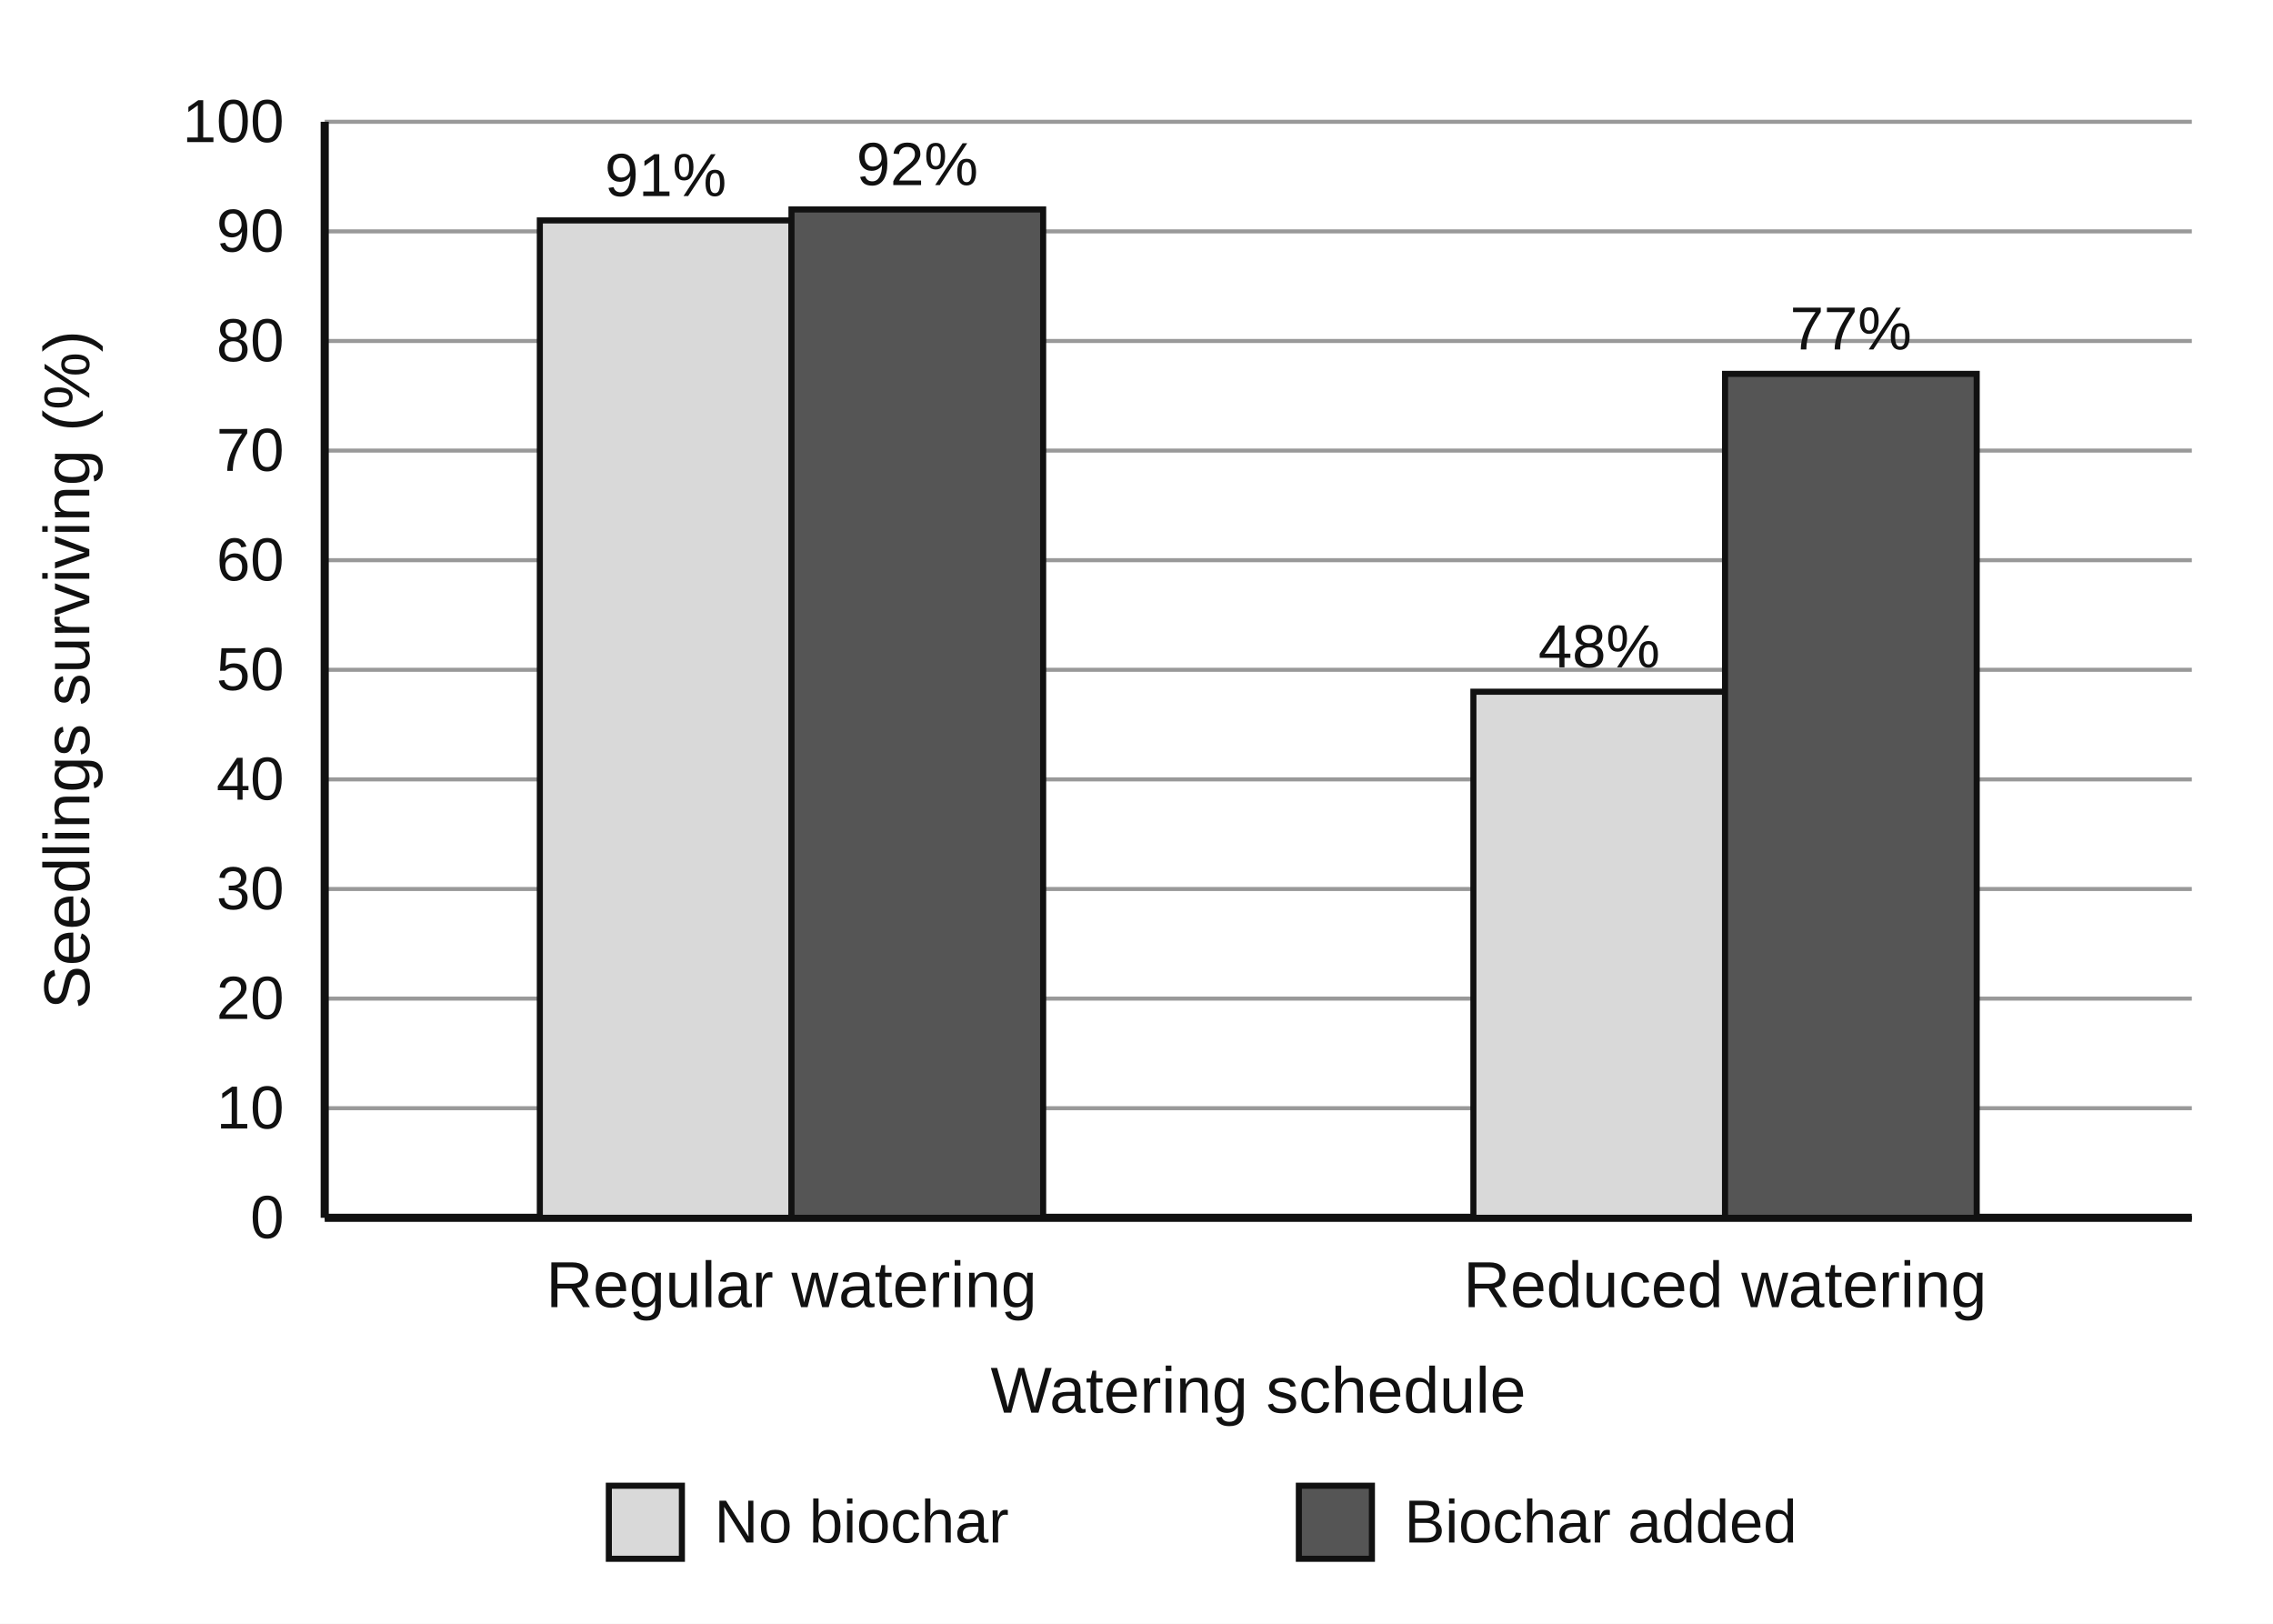
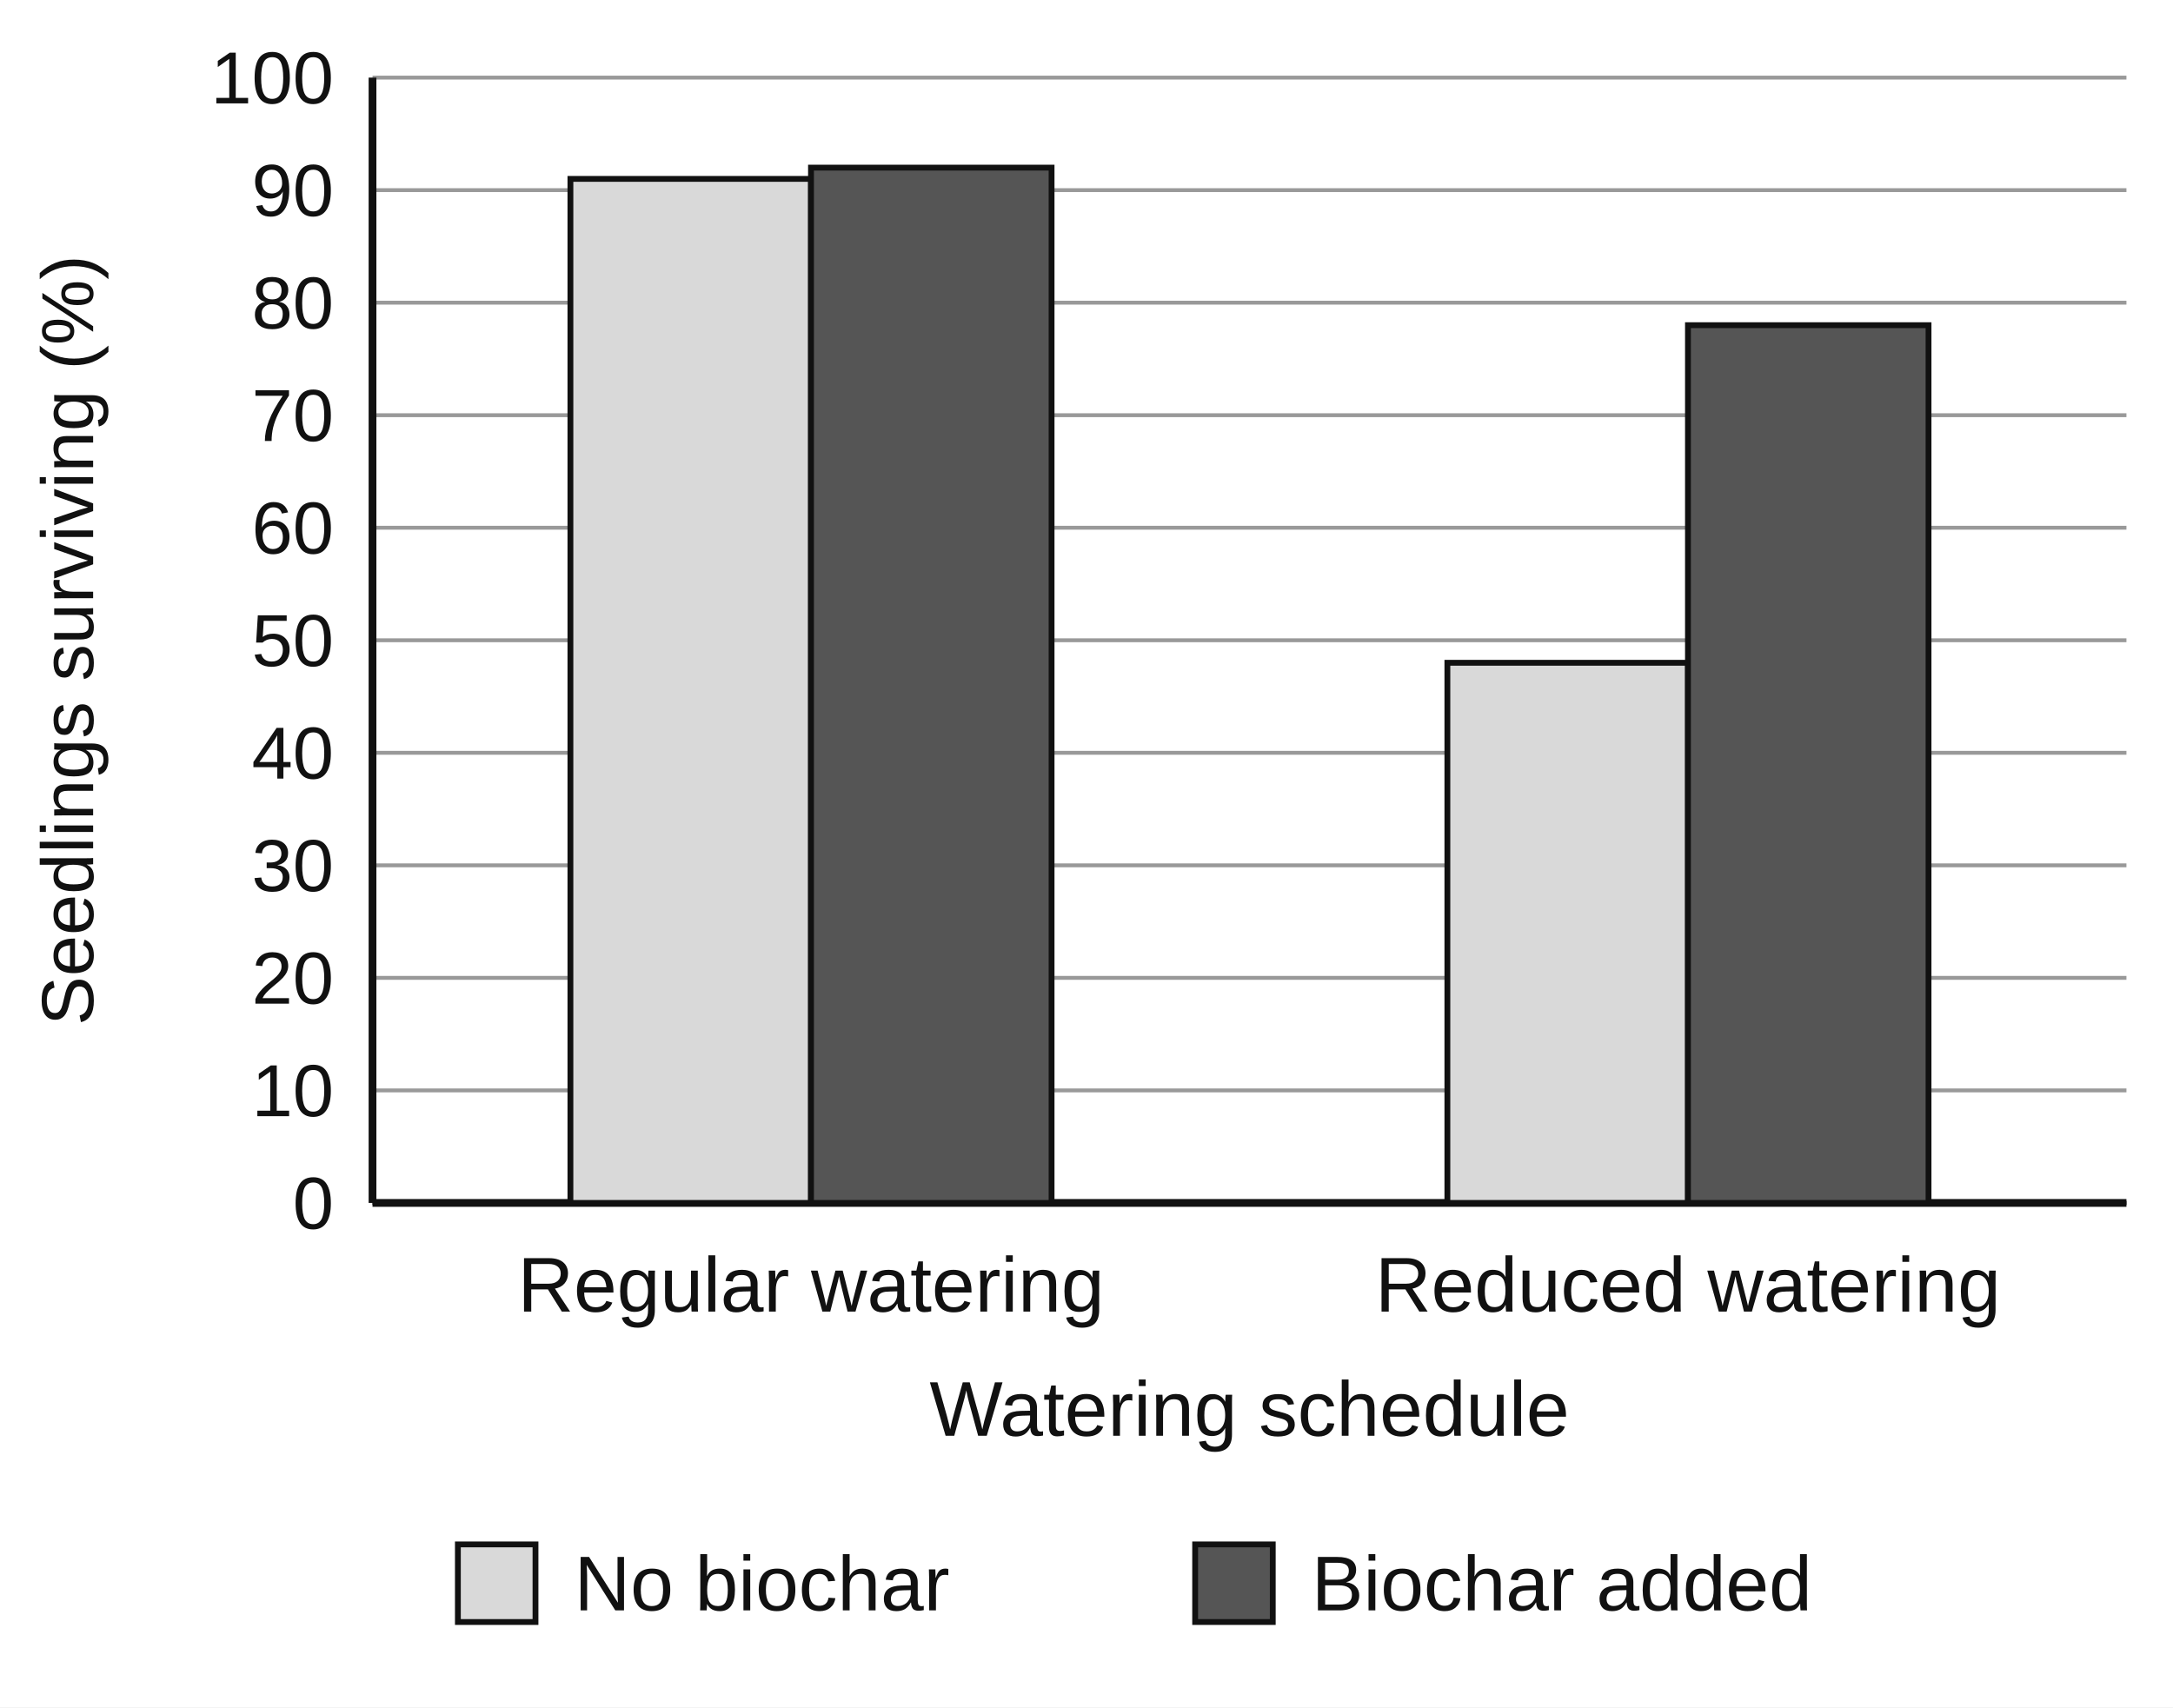
- <svg xmlns="http://www.w3.org/2000/svg" viewBox="0 0 560 400" width="560" height="400">
-   <rect width="560" height="400" fill="#fff" />
-   <line x1="80" y1="300" x2="540" y2="300" stroke="#111" stroke-width="1" />
-   <text x="70" y="305" font-size="15" text-anchor="end" fill="#111" font-family="Arial, Helvetica, sans-serif">0</text>
-   <line x1="80" y1="273" x2="540" y2="273" stroke="#999" stroke-width="1" />
-   <text x="70" y="278" font-size="15" text-anchor="end" fill="#111" font-family="Arial, Helvetica, sans-serif">10</text>
-   <line x1="80" y1="246" x2="540" y2="246" stroke="#999" stroke-width="1" />
-   <text x="70" y="251" font-size="15" text-anchor="end" fill="#111" font-family="Arial, Helvetica, sans-serif">20</text>
-   <line x1="80" y1="219" x2="540" y2="219" stroke="#999" stroke-width="1" />
-   <text x="70" y="224" font-size="15" text-anchor="end" fill="#111" font-family="Arial, Helvetica, sans-serif">30</text>
-   <line x1="80" y1="192" x2="540" y2="192" stroke="#999" stroke-width="1" />
-   <text x="70" y="197" font-size="15" text-anchor="end" fill="#111" font-family="Arial, Helvetica, sans-serif">40</text>
-   <line x1="80" y1="165" x2="540" y2="165" stroke="#999" stroke-width="1" />
-   <text x="70" y="170" font-size="15" text-anchor="end" fill="#111" font-family="Arial, Helvetica, sans-serif">50</text>
-   <line x1="80" y1="138" x2="540" y2="138" stroke="#999" stroke-width="1" />
-   <text x="70" y="143" font-size="15" text-anchor="end" fill="#111" font-family="Arial, Helvetica, sans-serif">60</text>
-   <line x1="80" y1="111" x2="540" y2="111" stroke="#999" stroke-width="1" />
-   <text x="70" y="116" font-size="15" text-anchor="end" fill="#111" font-family="Arial, Helvetica, sans-serif">70</text>
-   <line x1="80" y1="84" x2="540" y2="84" stroke="#999" stroke-width="1" />
-   <text x="70" y="89" font-size="15" text-anchor="end" fill="#111" font-family="Arial, Helvetica, sans-serif">80</text>
-   <line x1="80" y1="57" x2="540" y2="57" stroke="#999" stroke-width="1" />
-   <text x="70" y="62" font-size="15" text-anchor="end" fill="#111" font-family="Arial, Helvetica, sans-serif">90</text>
-   <line x1="80" y1="30" x2="540" y2="30" stroke="#999" stroke-width="1" />
-   <text x="70" y="35" font-size="15" text-anchor="end" fill="#111" font-family="Arial, Helvetica, sans-serif">100</text>
-   <line x1="80" y1="300" x2="80" y2="30" stroke="#111" stroke-width="2" />
-   <line x1="80" y1="300" x2="540" y2="300" stroke="#111" stroke-width="2" />
-   <text x="22" y="165" font-size="16" text-anchor="middle" fill="#111" font-family="Arial, Helvetica, sans-serif" transform="rotate(-90 22 165)">Seedlings surviving (%)</text>
-   <rect x="133" y="54.3" width="62" height="245.7" fill="#d9d9d9" stroke="#111" stroke-width="1.5" />
-   <text x="164" y="48.3" font-size="15" text-anchor="middle" fill="#111" font-family="Arial, Helvetica, sans-serif">91%</text>
-   <rect x="195" y="51.6" width="62" height="248.4" fill="#555" stroke="#111" stroke-width="1.5" />
-   <text x="226" y="45.6" font-size="15" text-anchor="middle" fill="#111" font-family="Arial, Helvetica, sans-serif">92%</text>
-   <text x="195" y="322" font-size="16" text-anchor="middle" fill="#111" font-family="Arial, Helvetica, sans-serif">Regular watering</text>
-   <rect x="363" y="170.4" width="62" height="129.6" fill="#d9d9d9" stroke="#111" stroke-width="1.5" />
-   <text x="394" y="164.4" font-size="15" text-anchor="middle" fill="#111" font-family="Arial, Helvetica, sans-serif">48%</text>
-   <rect x="425" y="92.1" width="62" height="207.9" fill="#555" stroke="#111" stroke-width="1.5" />
-   <text x="456" y="86.1" font-size="15" text-anchor="middle" fill="#111" font-family="Arial, Helvetica, sans-serif">77%</text>
-   <text x="425" y="322" font-size="16" text-anchor="middle" fill="#111" font-family="Arial, Helvetica, sans-serif">Reduced watering</text>
-   <text x="310" y="348" font-size="16" text-anchor="middle" fill="#111" font-family="Arial, Helvetica, sans-serif">Watering schedule</text>
-   <rect x="150" y="366" width="18" height="18" fill="#d9d9d9" stroke="#111" stroke-width="1.5" />
-   <text x="176" y="380" font-size="15" text-anchor="start" fill="#111" font-family="Arial, Helvetica, sans-serif">No biochar</text>
-   <rect x="320" y="366" width="18" height="18" fill="#555" stroke="#111" stroke-width="1.5" />
-   <text x="346" y="380" font-size="15" text-anchor="start" fill="#111" font-family="Arial, Helvetica, sans-serif">Biochar added</text>
+ <svg xmlns="http://www.w3.org/2000/svg" viewBox="0 0 560 440" width="560" height="440">
+   <rect width="560" height="440" fill="#fff" />
+   <line x1="96" y1="310" x2="548" y2="310" stroke="#111" stroke-width="1" />
+   <text x="86" y="316.65" font-size="19" text-anchor="end" fill="#111" font-family="Arial, Helvetica, sans-serif">0</text>
+   <line x1="96" y1="281" x2="548" y2="281" stroke="#999" stroke-width="1" />
+   <text x="86" y="287.65" font-size="19" text-anchor="end" fill="#111" font-family="Arial, Helvetica, sans-serif">10</text>
+   <line x1="96" y1="252" x2="548" y2="252" stroke="#999" stroke-width="1" />
+   <text x="86" y="258.65" font-size="19" text-anchor="end" fill="#111" font-family="Arial, Helvetica, sans-serif">20</text>
+   <line x1="96" y1="223" x2="548" y2="223" stroke="#999" stroke-width="1" />
+   <text x="86" y="229.65" font-size="19" text-anchor="end" fill="#111" font-family="Arial, Helvetica, sans-serif">30</text>
+   <line x1="96" y1="194" x2="548" y2="194" stroke="#999" stroke-width="1" />
+   <text x="86" y="200.65" font-size="19" text-anchor="end" fill="#111" font-family="Arial, Helvetica, sans-serif">40</text>
+   <line x1="96" y1="165" x2="548" y2="165" stroke="#999" stroke-width="1" />
+   <text x="86" y="171.65" font-size="19" text-anchor="end" fill="#111" font-family="Arial, Helvetica, sans-serif">50</text>
+   <line x1="96" y1="136" x2="548" y2="136" stroke="#999" stroke-width="1" />
+   <text x="86" y="142.65" font-size="19" text-anchor="end" fill="#111" font-family="Arial, Helvetica, sans-serif">60</text>
+   <line x1="96" y1="107" x2="548" y2="107" stroke="#999" stroke-width="1" />
+   <text x="86" y="113.65" font-size="19" text-anchor="end" fill="#111" font-family="Arial, Helvetica, sans-serif">70</text>
+   <line x1="96" y1="78" x2="548" y2="78" stroke="#999" stroke-width="1" />
+   <text x="86" y="84.65" font-size="19" text-anchor="end" fill="#111" font-family="Arial, Helvetica, sans-serif">80</text>
+   <line x1="96" y1="49" x2="548" y2="49" stroke="#999" stroke-width="1" />
+   <text x="86" y="55.65" font-size="19" text-anchor="end" fill="#111" font-family="Arial, Helvetica, sans-serif">90</text>
+   <line x1="96" y1="20" x2="548" y2="20" stroke="#999" stroke-width="1" />
+   <text x="86" y="26.65" font-size="19" text-anchor="end" fill="#111" font-family="Arial, Helvetica, sans-serif">100</text>
+   <line x1="96" y1="310" x2="96" y2="20" stroke="#111" stroke-width="2" />
+   <line x1="96" y1="310" x2="548" y2="310" stroke="#111" stroke-width="2" />
+   <text x="24" y="165" font-size="19" text-anchor="middle" fill="#111" font-family="Arial, Helvetica, sans-serif" transform="rotate(-90 24 165)">Seedlings surviving (%)</text>
+   <rect x="147" y="46.1" width="62" height="263.9" fill="#d9d9d9" stroke="#111" stroke-width="1.5" />
+   <rect x="209" y="43.2" width="62" height="266.8" fill="#555" stroke="#111" stroke-width="1.5" />
+   <text x="209" y="338" font-size="20" text-anchor="middle" fill="#111" font-family="Arial, Helvetica, sans-serif">Regular watering</text>
+   <rect x="373" y="170.8" width="62" height="139.2" fill="#d9d9d9" stroke="#111" stroke-width="1.5" />
+   <rect x="435" y="83.8" width="62" height="226.2" fill="#555" stroke="#111" stroke-width="1.5" />
+   <text x="435" y="338" font-size="20" text-anchor="middle" fill="#111" font-family="Arial, Helvetica, sans-serif">Reduced watering</text>
+   <text x="322" y="370" font-size="20" text-anchor="middle" fill="#111" font-family="Arial, Helvetica, sans-serif">Watering schedule</text>
+   <rect x="118" y="398" width="20" height="20" fill="#d9d9d9" stroke="#111" stroke-width="1.5" />
+   <text x="148" y="415" font-size="20" text-anchor="start" fill="#111" font-family="Arial, Helvetica, sans-serif">No biochar</text>
+   <rect x="308" y="398" width="20" height="20" fill="#555" stroke="#111" stroke-width="1.5" />
+   <text x="338" y="415" font-size="20" text-anchor="start" fill="#111" font-family="Arial, Helvetica, sans-serif">Biochar added</text>
</svg>
